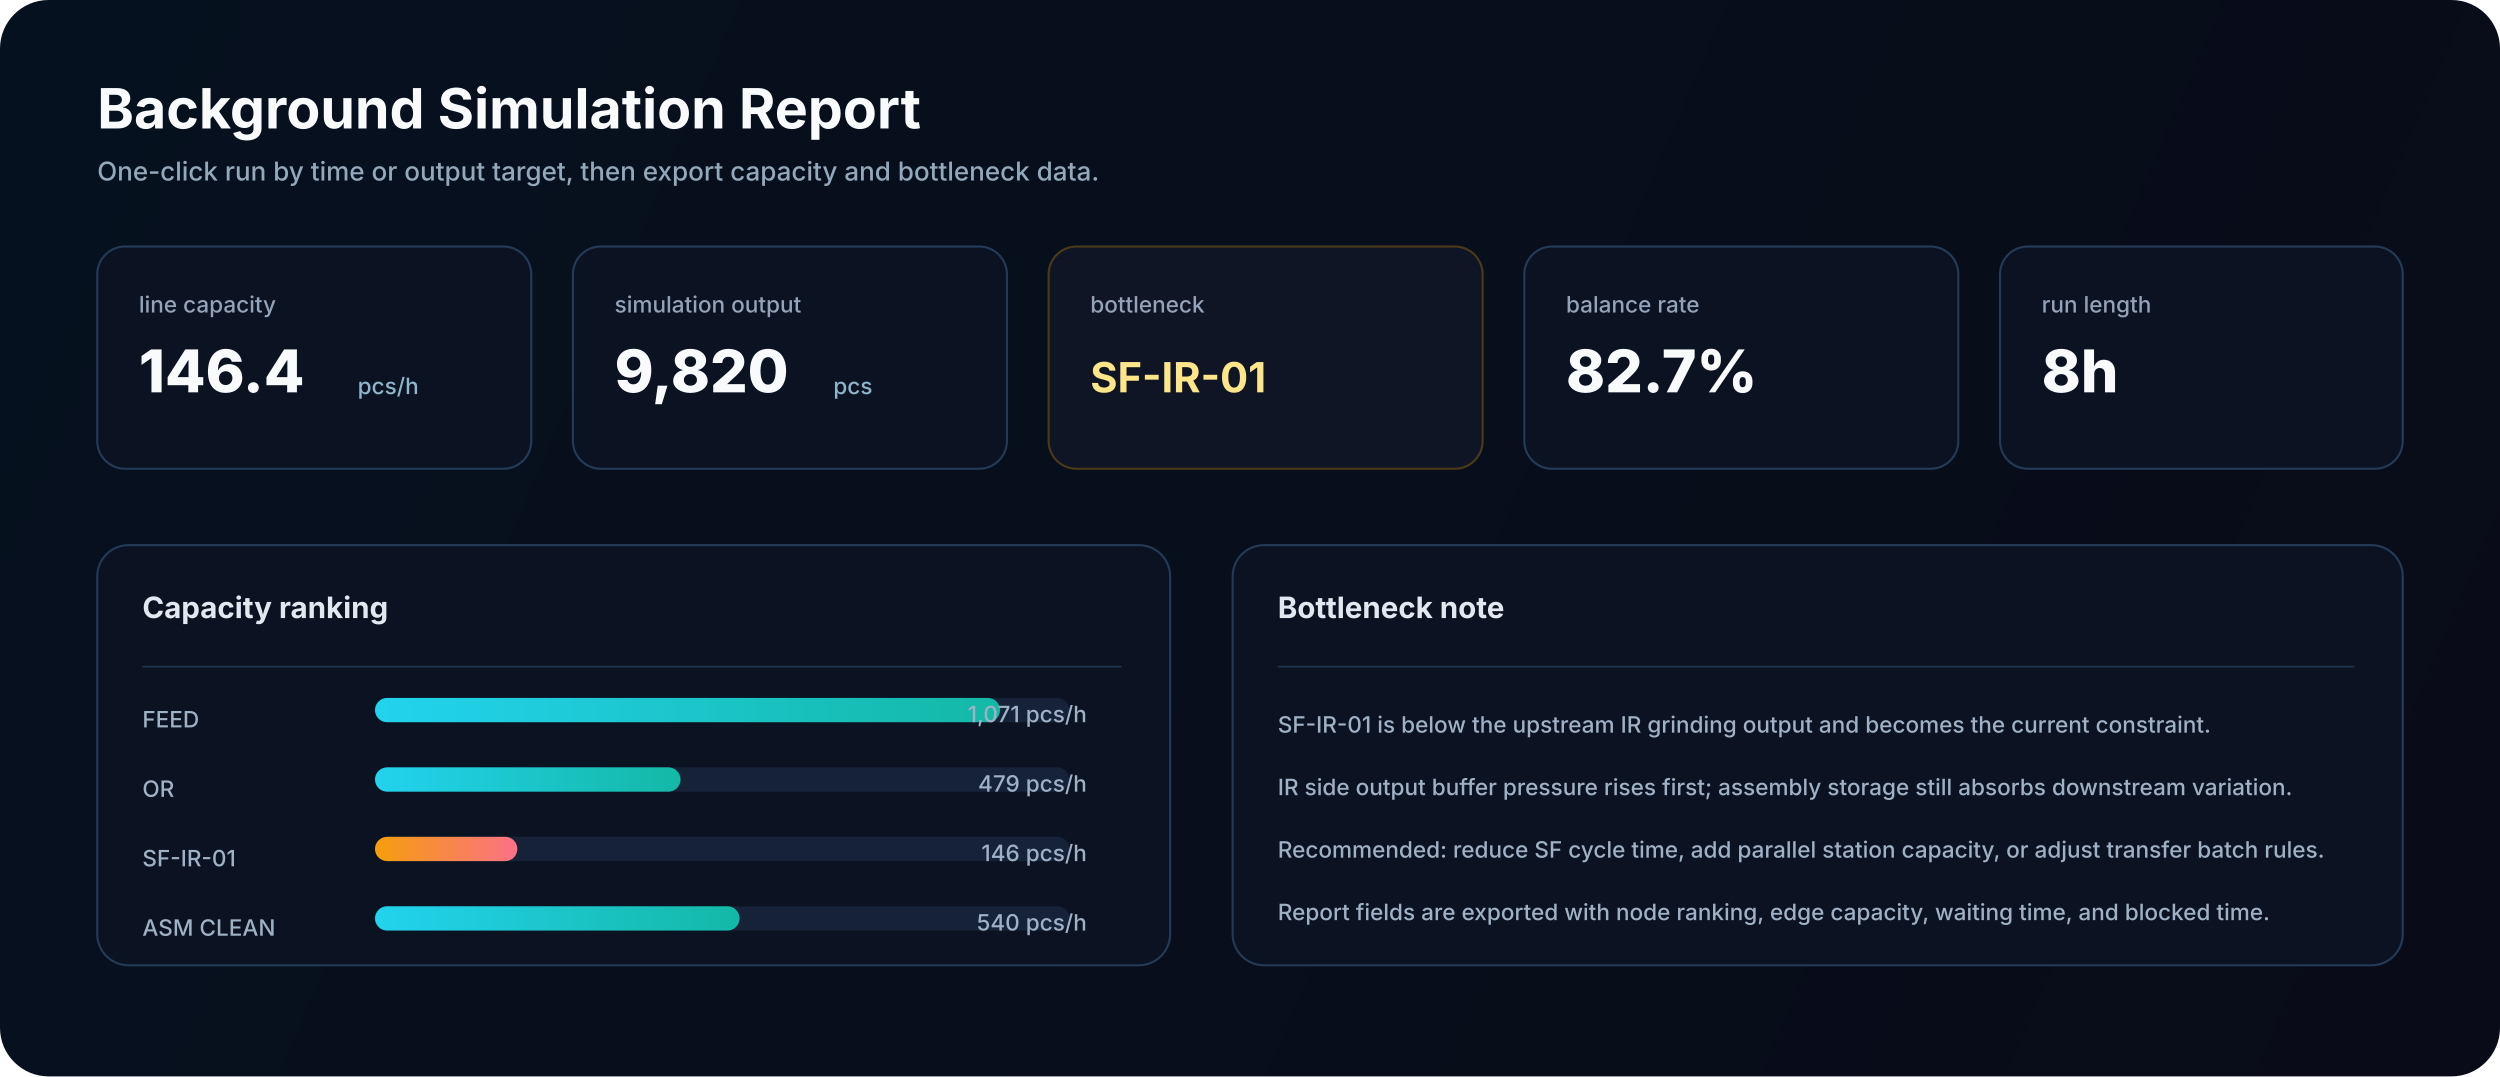
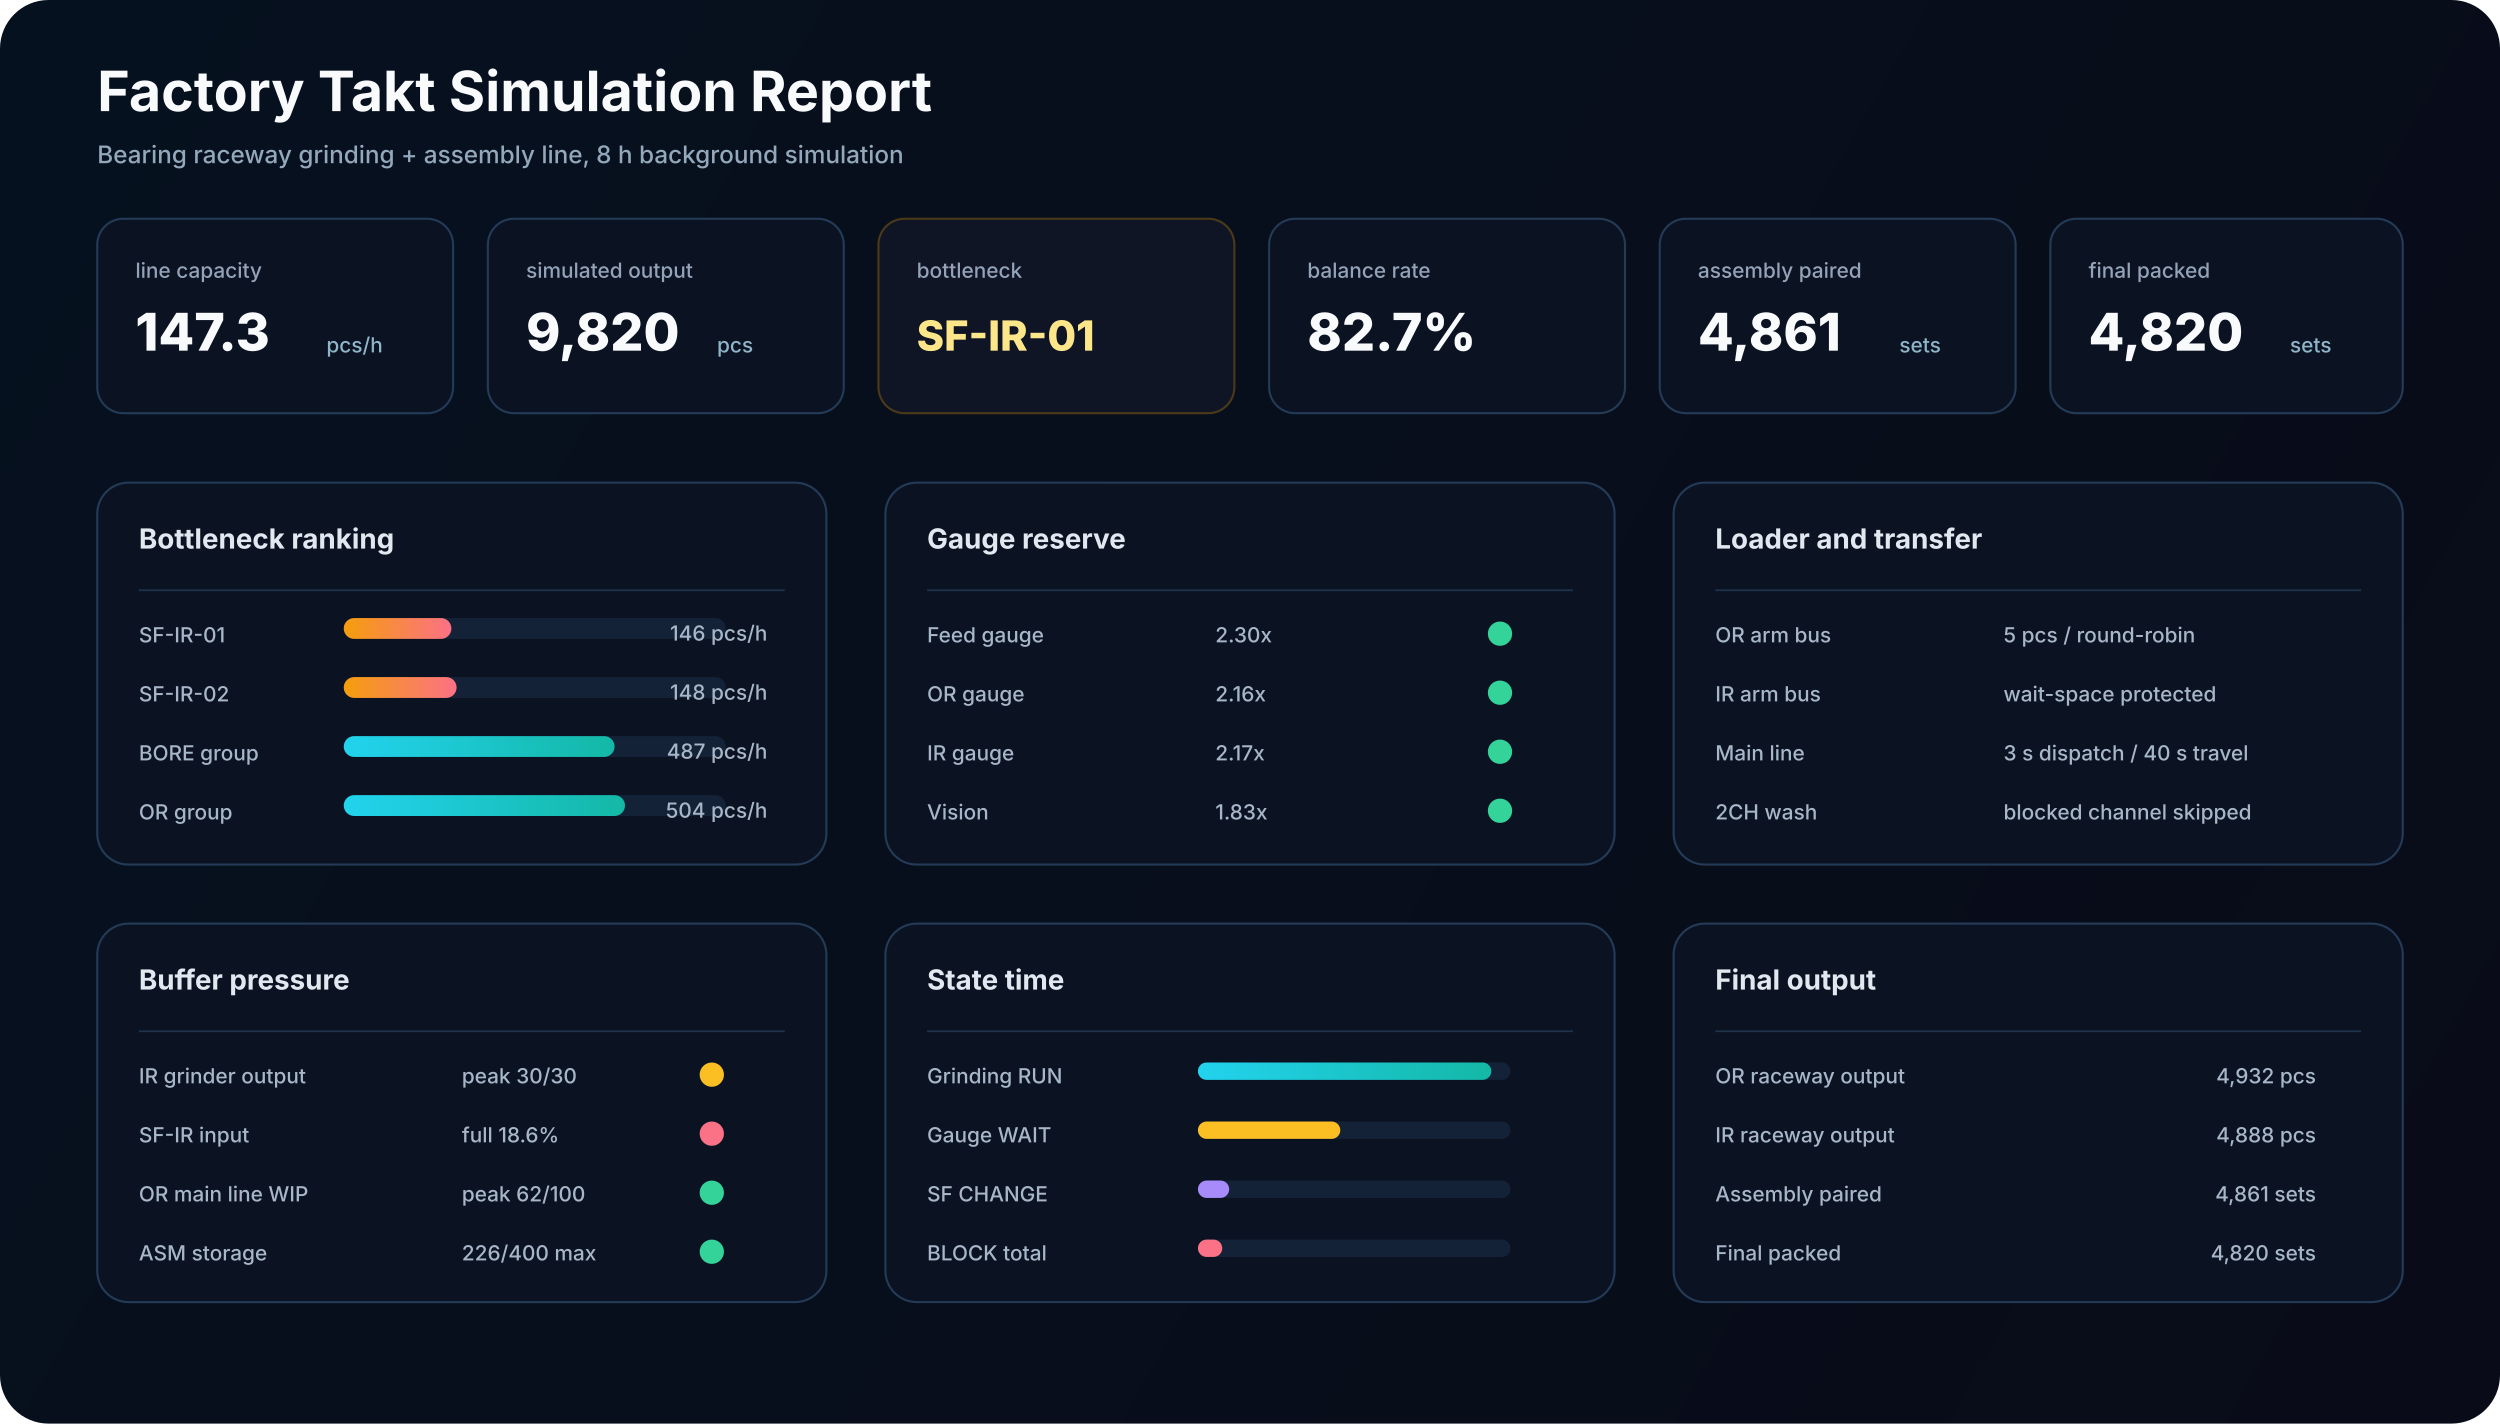
- <svg xmlns="http://www.w3.org/2000/svg" width="1440" height="620" viewBox="0 0 1440 620" fill="none">
+ <svg xmlns="http://www.w3.org/2000/svg" width="1440" height="820" viewBox="0 0 1440 820" fill="none">
  <defs>
-     <linearGradient id="bg" x1="0" y1="0" x2="1440" y2="620" gradientUnits="userSpaceOnUse">
+     <linearGradient id="bg" x1="0" y1="0" x2="1440" y2="820" gradientUnits="userSpaceOnUse">
      <stop stop-color="#06111f" />
      <stop offset="1" stop-color="#090b18" />
    </linearGradient>
-     <linearGradient id="bar1" x1="0" y1="0" x2="1" y2="0">
+     <linearGradient id="cyan" x1="0" y1="0" x2="1" y2="0">
      <stop stop-color="#22d3ee" />
      <stop offset="1" stop-color="#14b8a6" />
    </linearGradient>
-     <linearGradient id="bar2" x1="0" y1="0" x2="1" y2="0">
+     <linearGradient id="amber" x1="0" y1="0" x2="1" y2="0">
      <stop stop-color="#f59e0b" />
      <stop offset="1" stop-color="#fb7185" />
    </linearGradient>
    <style>
      .title{font:700 32px Inter,Arial,sans-serif;fill:#f8fafc}
-       .sub{font:500 15px Inter,Arial,sans-serif;fill:#93a8ba}
+       .sub{font:500 14px Inter,Arial,sans-serif;fill:#93a8ba}
      .panel{fill:#0b1323;stroke:#243b57;stroke-width:1.2}
      .panel2{fill:#101526;stroke:#4b3a18;stroke-width:1.2}
-       .k{font:500 13px Inter,Arial,sans-serif;fill:#94a3b8}
-       .v{font:800 34px Inter,Arial,sans-serif;fill:#f8fafc}
-       .unit{font:500 13px Inter,Arial,sans-serif;fill:#8fb5c9}
-       .name{font:700 17px Inter,Arial,sans-serif;fill:#e2e8f0}
-       .desc{font:500 13px Inter,Arial,sans-serif;fill:#9fb1c4}
-       .warn{font:700 24px Inter,Arial,sans-serif;fill:#fde68a}
+       .k{font:500 12px Inter,Arial,sans-serif;fill:#94a3b8}
+       .v{font:800 30px Inter,Arial,sans-serif;fill:#f8fafc}
+       .unit{font:500 12px Inter,Arial,sans-serif;fill:#8fb5c9}
+       .name{font:700 16px Inter,Arial,sans-serif;fill:#e2e8f0}
+       .desc{font:500 12px Inter,Arial,sans-serif;fill:#a8b7c8}
+       .warn{font:800 24px Inter,Arial,sans-serif;fill:#fde68a}
      .line{stroke:#1f334b;stroke-width:1}
+       .good{fill:#34d399}
+       .watch{fill:#fbbf24}
+       .bad{fill:#fb7185}
    </style>
  </defs>
-   <rect width="1440" height="620" rx="28" fill="url(#bg)" />
-   <text x="56" y="74" class="title">Background Simulation Report</text>
-   <text x="56" y="104" class="sub">One-click run by time or output target, then export capacity and bottleneck data.</text>
-   <g transform="translate(56 142)">
-     <rect class="panel" width="250" height="128" rx="16" />
-     <text x="24" y="38" class="k">line capacity</text>
-     <text x="24" y="84" class="v">146.4</text>
-     <text x="150" y="85" class="unit">pcs/h</text>
+   <rect width="1440" height="820" rx="28" fill="url(#bg)" />
+   <text x="56" y="64" class="title">Factory Takt Simulation Report</text>
+   <text x="56" y="94" class="sub">Bearing raceway grinding + assembly line, 8 h background simulation</text>
+   <g transform="translate(56 126)">
+     <rect class="panel" width="205" height="112" rx="15" />
+     <text x="22" y="34" class="k">line capacity</text>
+     <text x="22" y="76" class="v">147.3</text>
+     <text x="132" y="77" class="unit">pcs/h</text>
  </g>
-   <g transform="translate(330 142)">
-     <rect class="panel" width="250" height="128" rx="16" />
-     <text x="24" y="38" class="k">simulation output</text>
-     <text x="24" y="84" class="v">9,820</text>
-     <text x="150" y="85" class="unit">pcs</text>
+   <g transform="translate(281 126)">
+     <rect class="panel" width="205" height="112" rx="15" />
+     <text x="22" y="34" class="k">simulated output</text>
+     <text x="22" y="76" class="v">9,820</text>
+     <text x="132" y="77" class="unit">pcs</text>
  </g>
-   <g transform="translate(604 142)">
-     <rect class="panel2" width="250" height="128" rx="16" />
-     <text x="24" y="38" class="k">bottleneck</text>
-     <text x="24" y="84" class="warn">SF-IR-01</text>
+   <g transform="translate(506 126)">
+     <rect class="panel2" width="205" height="112" rx="15" />
+     <text x="22" y="34" class="k">bottleneck</text>
+     <text x="22" y="76" class="warn">SF-IR-01</text>
  </g>
-   <g transform="translate(878 142)">
-     <rect class="panel" width="250" height="128" rx="16" />
-     <text x="24" y="38" class="k">balance rate</text>
-     <text x="24" y="84" class="v">82.7%</text>
+   <g transform="translate(731 126)">
+     <rect class="panel" width="205" height="112" rx="15" />
+     <text x="22" y="34" class="k">balance rate</text>
+     <text x="22" y="76" class="v">82.7%</text>
  </g>
-   <g transform="translate(1152 142)">
-     <rect class="panel" width="232" height="128" rx="16" />
-     <text x="24" y="38" class="k">run length</text>
-     <text x="24" y="84" class="v">8h</text>
+   <g transform="translate(956 126)">
+     <rect class="panel" width="205" height="112" rx="15" />
+     <text x="22" y="34" class="k">assembly paired</text>
+     <text x="22" y="76" class="v">4,861</text>
+     <text x="138" y="77" class="unit">sets</text>
  </g>
-   <g transform="translate(56 314)">
-     <rect class="panel" width="618" height="242" rx="18" />
-     <text x="26" y="42" class="name">Capacity ranking</text>
-     <line x1="26" y1="70" x2="590" y2="70" class="line" />
-     <text x="26" y="105" class="desc">FEED</text>
-     <rect x="160" y="88" width="400" height="14" rx="7" fill="#152238" />
-     <rect x="160" y="88" width="360" height="14" rx="7" fill="url(#bar1)" />
-     <text x="570" y="102" class="desc" text-anchor="end">1,071 pcs/h</text>
-     <text x="26" y="145" class="desc">OR</text>
-     <rect x="160" y="128" width="400" height="14" rx="7" fill="#152238" />
-     <rect x="160" y="128" width="176" height="14" rx="7" fill="url(#bar1)" />
-     <text x="570" y="142" class="desc" text-anchor="end">479 pcs/h</text>
-     <text x="26" y="185" class="desc">SF-IR-01</text>
-     <rect x="160" y="168" width="400" height="14" rx="7" fill="#152238" />
-     <rect x="160" y="168" width="82" height="14" rx="7" fill="url(#bar2)" />
-     <text x="570" y="182" class="desc" text-anchor="end">146 pcs/h</text>
-     <text x="26" y="225" class="desc">ASM CLEAN</text>
-     <rect x="160" y="208" width="400" height="14" rx="7" fill="#152238" />
-     <rect x="160" y="208" width="210" height="14" rx="7" fill="url(#bar1)" />
-     <text x="570" y="222" class="desc" text-anchor="end">540 pcs/h</text>
+   <g transform="translate(1181 126)">
+     <rect class="panel" width="203" height="112" rx="15" />
+     <text x="22" y="34" class="k">final packed</text>
+     <text x="22" y="76" class="v">4,820</text>
+     <text x="138" y="77" class="unit">sets</text>
  </g>
-   <g transform="translate(710 314)">
-     <rect class="panel" width="674" height="242" rx="18" />
-     <text x="26" y="42" class="name">Bottleneck note</text>
-     <line x1="26" y1="70" x2="646" y2="70" class="line" />
-     <text x="26" y="108" class="desc">SF-IR-01 is below the upstream IR grinding output and becomes the current constraint.</text>
-     <text x="26" y="144" class="desc">IR side output buffer pressure rises first; assembly storage still absorbs downstream variation.</text>
-     <text x="26" y="180" class="desc">Recommended: reduce SF cycle time, add parallel station capacity, or adjust transfer batch rules.</text>
-     <text x="26" y="216" class="desc">Report fields are exported with node ranking, edge capacity, waiting time, and blocked time.</text>
+   <g transform="translate(56 278)">
+     <rect class="panel" width="420" height="220" rx="18" />
+     <text x="24" y="38" class="name">Bottleneck ranking</text>
+     <line x1="24" y1="62" x2="396" y2="62" class="line" />
+     <text x="24" y="92" class="desc">SF-IR-01</text>
+     <rect x="142" y="78" width="220" height="12" rx="6" fill="#142238" />
+     <rect x="142" y="78" width="62" height="12" rx="6" fill="url(#amber)" />
+     <text x="386" y="91" class="desc" text-anchor="end">146 pcs/h</text>
+     <text x="24" y="126" class="desc">SF-IR-02</text>
+     <rect x="142" y="112" width="220" height="12" rx="6" fill="#142238" />
+     <rect x="142" y="112" width="65" height="12" rx="6" fill="url(#amber)" />
+     <text x="386" y="125" class="desc" text-anchor="end">148 pcs/h</text>
+     <text x="24" y="160" class="desc">BORE group</text>
+     <rect x="142" y="146" width="220" height="12" rx="6" fill="#142238" />
+     <rect x="142" y="146" width="156" height="12" rx="6" fill="url(#cyan)" />
+     <text x="386" y="159" class="desc" text-anchor="end">487 pcs/h</text>
+     <text x="24" y="194" class="desc">OR group</text>
+     <rect x="142" y="180" width="220" height="12" rx="6" fill="#142238" />
+     <rect x="142" y="180" width="162" height="12" rx="6" fill="url(#cyan)" />
+     <text x="386" y="193" class="desc" text-anchor="end">504 pcs/h</text>
+   </g>
+   <g transform="translate(510 278)">
+     <rect class="panel" width="420" height="220" rx="18" />
+     <text x="24" y="38" class="name">Gauge reserve</text>
+     <line x1="24" y1="62" x2="396" y2="62" class="line" />
+     <text x="24" y="92" class="desc">Feed gauge</text>
+     <text x="190" y="92" class="desc">2.30x</text>
+     <circle cx="354" cy="87" r="7" class="good" />
+     <text x="24" y="126" class="desc">OR gauge</text>
+     <text x="190" y="126" class="desc">2.16x</text>
+     <circle cx="354" cy="121" r="7" class="good" />
+     <text x="24" y="160" class="desc">IR gauge</text>
+     <text x="190" y="160" class="desc">2.17x</text>
+     <circle cx="354" cy="155" r="7" class="good" />
+     <text x="24" y="194" class="desc">Vision</text>
+     <text x="190" y="194" class="desc">1.83x</text>
+     <circle cx="354" cy="189" r="7" class="good" />
+   </g>
+   <g transform="translate(964 278)">
+     <rect class="panel" width="420" height="220" rx="18" />
+     <text x="24" y="38" class="name">Loader and transfer</text>
+     <line x1="24" y1="62" x2="396" y2="62" class="line" />
+     <text x="24" y="92" class="desc">OR arm bus</text>
+     <text x="190" y="92" class="desc">5 pcs / round-robin</text>
+     <text x="24" y="126" class="desc">IR arm bus</text>
+     <text x="190" y="126" class="desc">wait-space protected</text>
+     <text x="24" y="160" class="desc">Main line</text>
+     <text x="190" y="160" class="desc">3 s dispatch / 40 s travel</text>
+     <text x="24" y="194" class="desc">2CH wash</text>
+     <text x="190" y="194" class="desc">blocked channel skipped</text>
+   </g>
+   <g transform="translate(56 532)">
+     <rect class="panel" width="420" height="218" rx="18" />
+     <text x="24" y="38" class="name">Buffer pressure</text>
+     <line x1="24" y1="62" x2="396" y2="62" class="line" />
+     <text x="24" y="92" class="desc">IR grinder output</text>
+     <text x="210" y="92" class="desc">peak 30/30</text>
+     <circle cx="354" cy="87" r="7" class="watch" />
+     <text x="24" y="126" class="desc">SF-IR input</text>
+     <text x="210" y="126" class="desc">full 18.6%</text>
+     <circle cx="354" cy="121" r="7" class="bad" />
+     <text x="24" y="160" class="desc">OR main line WIP</text>
+     <text x="210" y="160" class="desc">peak 62/100</text>
+     <circle cx="354" cy="155" r="7" class="good" />
+     <text x="24" y="194" class="desc">ASM storage</text>
+     <text x="210" y="194" class="desc">226/400 max</text>
+     <circle cx="354" cy="189" r="7" class="good" />
+   </g>
+   <g transform="translate(510 532)">
+     <rect class="panel" width="420" height="218" rx="18" />
+     <text x="24" y="38" class="name">State time</text>
+     <line x1="24" y1="62" x2="396" y2="62" class="line" />
+     <text x="24" y="92" class="desc">Grinding RUN</text>
+     <rect x="180" y="80" width="180" height="10" rx="5" fill="#142238" />
+     <rect x="180" y="80" width="169" height="10" rx="5" fill="url(#cyan)" />
+     <text x="24" y="126" class="desc">Gauge WAIT</text>
+     <rect x="180" y="114" width="180" height="10" rx="5" fill="#142238" />
+     <rect x="180" y="114" width="82" height="10" rx="5" fill="#fbbf24" />
+     <text x="24" y="160" class="desc">SF CHANGE</text>
+     <rect x="180" y="148" width="180" height="10" rx="5" fill="#142238" />
+     <rect x="180" y="148" width="18" height="10" rx="5" fill="#a78bfa" />
+     <text x="24" y="194" class="desc">BLOCK total</text>
+     <rect x="180" y="182" width="180" height="10" rx="5" fill="#142238" />
+     <rect x="180" y="182" width="14" height="10" rx="5" fill="#fb7185" />
+   </g>
+   <g transform="translate(964 532)">
+     <rect class="panel" width="420" height="218" rx="18" />
+     <text x="24" y="38" class="name">Final output</text>
+     <line x1="24" y1="62" x2="396" y2="62" class="line" />
+     <text x="24" y="92" class="desc">OR raceway output</text>
+     <text x="370" y="92" class="desc" text-anchor="end">4,932 pcs</text>
+     <text x="24" y="126" class="desc">IR raceway output</text>
+     <text x="370" y="126" class="desc" text-anchor="end">4,888 pcs</text>
+     <text x="24" y="160" class="desc">Assembly paired</text>
+     <text x="370" y="160" class="desc" text-anchor="end">4,861 sets</text>
+     <text x="24" y="194" class="desc">Final packed</text>
+     <text x="370" y="194" class="desc" text-anchor="end">4,820 sets</text>
  </g>
</svg>
